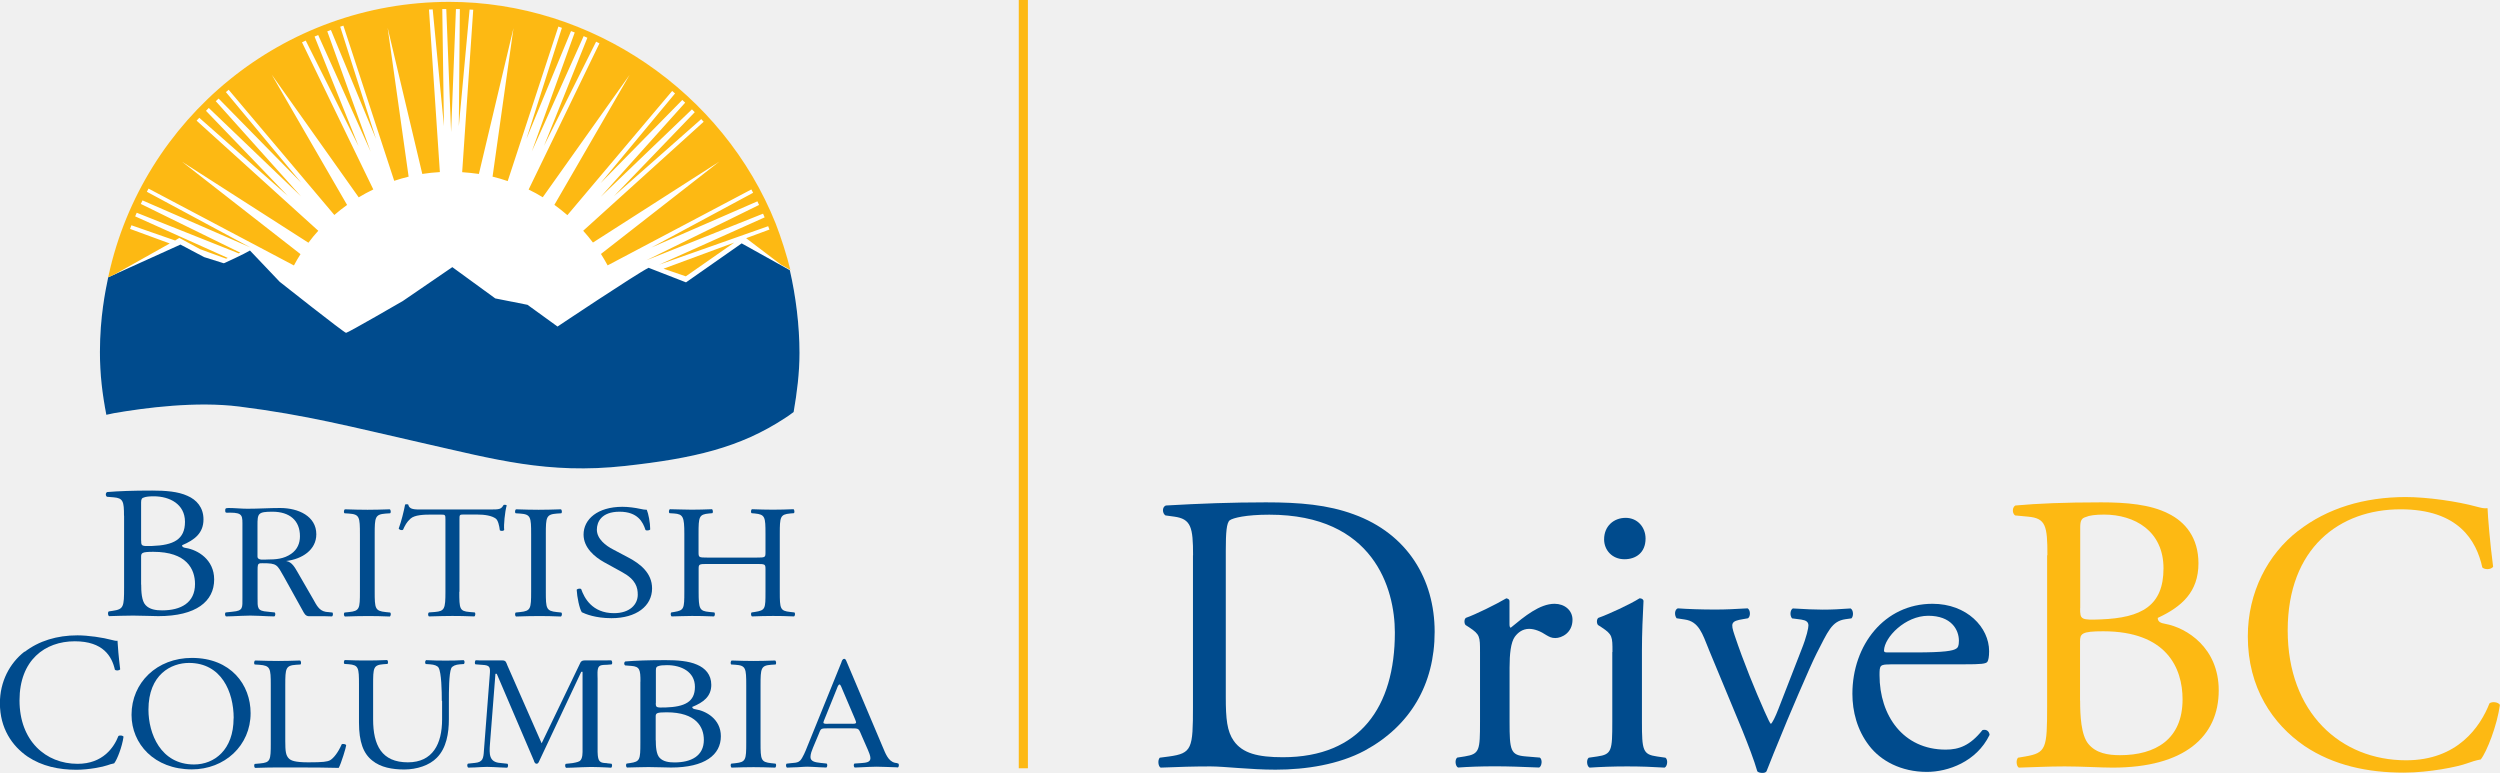
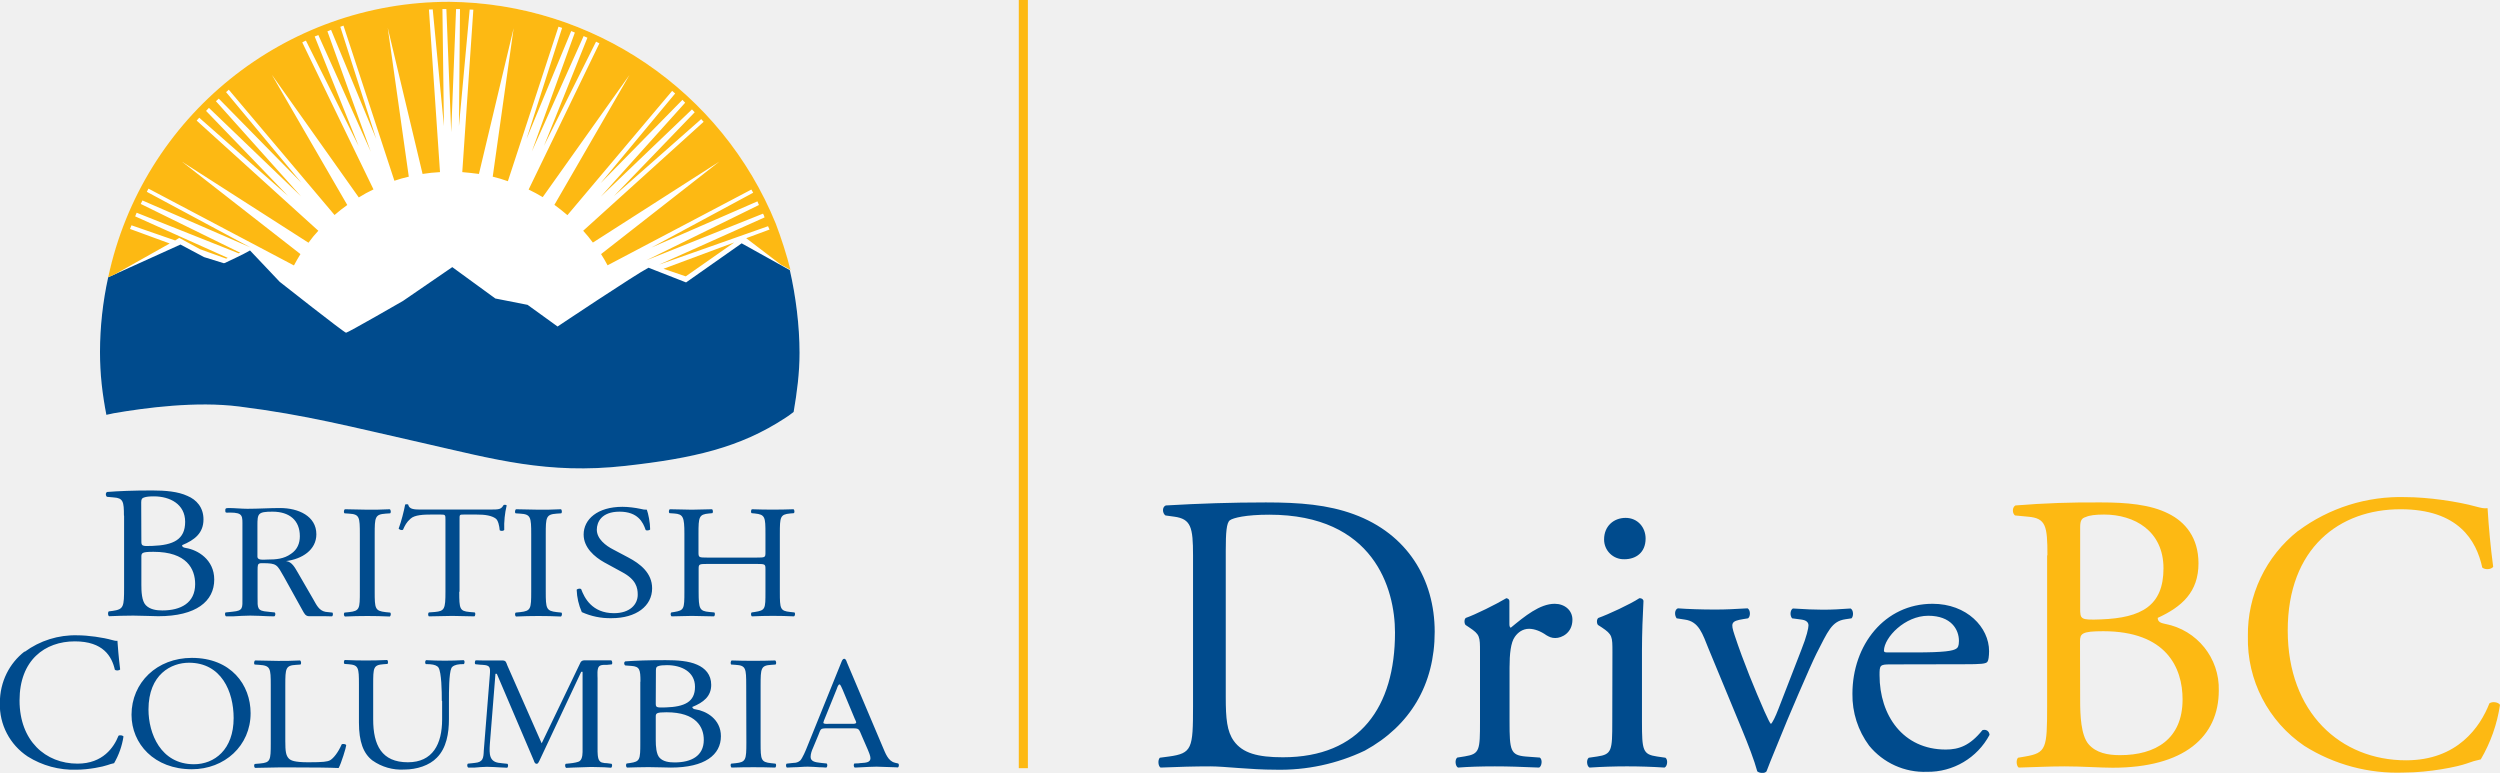
- <svg xmlns="http://www.w3.org/2000/svg" width="165" height="51" viewBox="0 0 165 51" fill="none">
-   <g clip-path="url(#clip0_2003_1291)">
-     <path d="M67.841 0H67.239V50.706H67.841V0Z" fill="#FDB913" />
-     <path d="M78.742 36.647C78.742 34.809 78.614 34.251 77.503 34.098L76.92 34.018C76.712 33.884 76.681 33.467 76.945 33.363C79.184 33.234 81.313 33.155 83.552 33.155C85.791 33.155 87.632 33.314 89.344 33.945C92.896 35.231 94.687 38.233 94.687 41.7C94.687 45.168 93.08 47.906 90.08 49.536C88.368 50.455 86.209 50.798 84.184 50.798C82.497 50.798 80.816 50.583 79.89 50.583C78.785 50.583 77.834 50.614 76.601 50.663C76.442 50.583 76.393 50.167 76.546 50.008L77.153 49.928C78.681 49.72 78.736 49.401 78.736 46.638V36.647H78.742ZM80.902 46.032C80.902 47.428 80.982 48.268 81.429 48.899C82.006 49.714 83.006 49.977 84.669 49.977C89.773 49.977 92.061 46.638 92.061 41.75C92.061 38.858 90.669 33.969 83.773 33.969C82.221 33.969 81.38 34.184 81.166 34.337C80.951 34.496 80.902 35.152 80.902 36.334V46.032Z" fill="#004B8D" />
-     <path d="M97.681 43.036C97.681 42.013 97.681 41.878 96.969 41.407L96.73 41.253C96.626 41.149 96.626 40.855 96.755 40.776C97.362 40.567 98.755 39.881 99.417 39.489C99.546 39.514 99.626 39.569 99.626 39.673V41.198C99.626 41.333 99.65 41.407 99.706 41.431C100.626 40.671 101.626 39.85 102.601 39.85C103.258 39.85 103.785 40.273 103.785 40.904C103.785 41.768 103.074 42.111 102.65 42.111C102.393 42.111 102.258 42.031 102.074 41.927C101.681 41.664 101.282 41.505 100.92 41.505C100.497 41.505 100.184 41.743 99.975 42.031C99.712 42.399 99.632 43.165 99.632 44.059V47.631C99.632 49.524 99.687 49.842 100.687 49.922L101.632 50.001C101.816 50.13 101.761 50.577 101.583 50.657C100.344 50.608 99.583 50.577 98.656 50.577C97.73 50.577 96.92 50.608 96.233 50.657C96.049 50.577 96 50.13 96.178 50.001L96.681 49.922C97.656 49.763 97.681 49.524 97.681 47.631V43.03V43.036Z" fill="#004B8D" />
-     <path d="M106.423 43.036C106.423 42.013 106.423 41.878 105.712 41.407L105.472 41.253C105.368 41.149 105.368 40.855 105.497 40.776C106.104 40.567 107.601 39.881 108.209 39.489C108.337 39.489 108.442 39.538 108.472 39.648C108.423 40.567 108.368 41.829 108.368 42.907V47.637C108.368 49.53 108.423 49.793 109.368 49.928L109.92 50.008C110.104 50.136 110.049 50.583 109.865 50.663C109.074 50.614 108.313 50.583 107.393 50.583C106.472 50.583 105.656 50.614 104.914 50.663C104.73 50.583 104.681 50.136 104.859 50.008L105.411 49.928C106.387 49.793 106.411 49.53 106.411 47.637V43.036H106.423ZM108.607 35.544C108.607 36.493 107.951 36.91 107.215 36.91C106.399 36.91 105.871 36.303 105.871 35.599C105.871 34.729 106.503 34.178 107.294 34.178C108.086 34.178 108.607 34.809 108.607 35.544Z" fill="#004B8D" />
-     <path d="M112.767 42.828C112.368 41.854 112.135 41.014 111.184 40.886L110.656 40.806C110.497 40.598 110.521 40.23 110.736 40.151C111.393 40.2 112.313 40.23 113.209 40.23C113.92 40.23 114.448 40.2 115.344 40.151C115.528 40.255 115.552 40.678 115.368 40.806L115.055 40.861C114.239 40.99 114.215 41.125 114.479 41.915C115.086 43.728 115.847 45.572 116.454 46.938C116.693 47.465 116.798 47.704 116.877 47.778C116.982 47.698 117.166 47.331 117.38 46.779C117.724 45.885 118.62 43.6 118.883 42.913C119.252 41.995 119.356 41.437 119.356 41.284C119.356 41.045 119.202 40.941 118.883 40.892L118.276 40.812C118.117 40.629 118.147 40.261 118.325 40.157C119.141 40.206 119.798 40.236 120.301 40.236C120.957 40.236 121.405 40.206 122.141 40.157C122.325 40.261 122.35 40.659 122.196 40.812L121.804 40.867C120.883 40.996 120.644 41.682 119.883 43.152C119.515 43.863 117.883 47.673 117.46 48.752C117.196 49.407 116.932 50.014 116.589 50.908C116.534 50.988 116.429 51.012 116.325 51.012C116.19 51.012 116.061 50.988 115.982 50.908C115.773 50.173 115.374 49.144 114.982 48.17L112.767 42.834V42.828Z" fill="#004B8D" />
-     <path d="M124.761 43.851C124.074 43.851 124.049 43.906 124.049 44.561C124.049 47.22 125.601 49.475 128.417 49.475C129.288 49.475 130.025 49.211 130.84 48.188C131.104 48.108 131.288 48.268 131.313 48.501C130.448 50.289 128.552 50.945 127.178 50.945C125.466 50.945 124.123 50.21 123.362 49.211C122.571 48.188 122.258 46.951 122.258 45.793C122.258 42.558 124.386 39.85 127.546 39.85C129.81 39.85 131.282 41.4 131.282 42.981C131.282 43.349 131.233 43.557 131.178 43.661C131.098 43.82 130.73 43.845 129.626 43.845H124.755L124.761 43.851ZM126.393 43.06C128.337 43.06 128.92 42.956 129.129 42.797C129.209 42.748 129.288 42.644 129.288 42.295C129.288 41.56 128.785 40.641 127.264 40.641C125.742 40.641 124.368 42.062 124.344 42.932C124.344 42.981 124.344 43.06 124.528 43.06H126.399H126.393Z" fill="#004B8D" />
-     <path d="M135.129 36.647C135.129 34.698 135.025 34.202 133.84 34.098L132.994 34.018C132.785 33.859 132.81 33.467 133.018 33.363C134.442 33.234 136.233 33.155 138.675 33.155C140.331 33.155 141.914 33.289 143.098 33.89C144.233 34.441 145.098 35.495 145.098 37.179C145.098 39.072 143.994 40.047 142.411 40.782C142.411 41.045 142.62 41.125 142.908 41.174C144.331 41.437 146.436 42.754 146.436 45.566C146.436 48.617 144.172 50.663 139.429 50.663C138.663 50.663 137.374 50.583 136.27 50.583C135.166 50.583 134.215 50.639 133.245 50.663C133.086 50.583 133.037 50.167 133.19 50.008L133.663 49.928C135.055 49.689 135.11 49.401 135.11 46.638V36.647H135.129ZM137.288 40.145C137.288 40.88 137.319 40.935 138.656 40.88C141.344 40.776 142.791 39.985 142.791 37.51C142.791 35.035 140.871 33.963 138.871 33.963C138.288 33.963 137.896 34.018 137.663 34.123C137.399 34.202 137.294 34.331 137.294 34.809V40.145H137.288ZM137.288 46.24C137.288 47.19 137.344 48.525 137.84 49.107C138.344 49.714 139.129 49.842 139.92 49.842C142.264 49.842 144.049 48.795 144.049 46.16C144.049 44.084 142.994 41.664 138.81 41.664C137.386 41.664 137.282 41.823 137.282 42.35V46.24H137.288Z" fill="#FDB913" />
-     <path d="M151.675 35.041C153.595 33.541 156.043 32.805 158.779 32.805C160.202 32.805 162.202 33.093 163.442 33.436C163.755 33.516 163.945 33.571 164.178 33.541C164.202 34.147 164.337 35.801 164.546 37.406C164.417 37.59 164.018 37.62 163.834 37.455C163.442 35.666 162.252 33.614 158.436 33.614C154.405 33.614 150.988 36.169 150.988 41.609C150.988 47.049 154.491 50.179 158.804 50.179C162.202 50.179 163.699 47.968 164.307 46.418C164.491 46.283 164.89 46.338 164.994 46.522C164.81 47.888 164.123 49.628 163.73 50.124C163.411 50.179 163.098 50.283 162.81 50.387C162.233 50.602 160.337 50.994 158.65 50.994C156.276 50.994 154.012 50.522 152.092 49.23C149.988 47.784 148.356 45.389 148.356 42.001C148.356 39.085 149.675 36.585 151.675 35.035V35.041Z" fill="#FDB913" />
-     <path d="M52.08 17.594C49.282 6.831 39.534 0.147 29.73 0.147C19.926 0.147 9.822 6.996 7.153 18.238C6.779 19.806 6.595 21.558 6.595 23.23C6.595 24.713 6.748 25.969 7.018 27.378C7.221 27.335 7.307 27.316 7.534 27.267C9.632 26.906 12.951 26.477 15.785 26.832C20.294 27.402 23.11 28.162 27.865 29.234C32.62 30.306 36.129 31.317 41.258 30.753C45.755 30.257 48.828 29.559 51.822 27.586L52.061 27.427C52.11 27.39 52.313 27.243 52.38 27.194C52.601 25.913 52.767 24.633 52.767 23.291C52.767 21.405 52.503 19.359 52.08 17.607" fill="white" />
-     <path d="M7.141 18.299C6.951 19.212 6.595 20.933 6.595 23.23C6.595 24.713 6.748 25.969 7.018 27.378C7.221 27.335 7.307 27.316 7.534 27.267C9.632 26.906 12.951 26.477 15.785 26.832C20.288 27.402 23.11 28.156 27.865 29.234C32.62 30.306 36.129 31.317 41.258 30.753C45.748 30.257 48.828 29.559 51.822 27.586L52.061 27.427C52.11 27.396 52.319 27.243 52.38 27.194C52.601 25.913 52.767 24.633 52.767 23.291C52.767 21.484 52.522 19.536 52.129 17.833L48.951 16.063L45.276 18.636L42.804 17.674C41.963 18.097 36.797 21.552 36.797 21.552L34.816 20.118L32.687 19.695L29.853 17.631L26.595 19.861C26.595 19.861 22.963 21.968 22.84 21.968C22.718 21.968 18.46 18.599 18.46 18.599L16.497 16.534C16.166 16.743 14.828 17.355 14.828 17.355L14.761 17.374L13.472 16.969L11.908 16.142L7.147 18.299H7.141Z" fill="#004B8D" />
-     <path d="M8.184 34.031C8.184 33.106 8.129 32.873 7.503 32.824L7.061 32.787C6.951 32.714 6.963 32.524 7.074 32.475C7.822 32.413 8.761 32.377 10.049 32.377C10.92 32.377 11.755 32.438 12.374 32.726C12.969 32.983 13.43 33.485 13.43 34.282C13.43 35.182 12.847 35.636 12.018 35.985C12.018 36.114 12.129 36.144 12.282 36.169C13.031 36.291 14.135 36.916 14.135 38.245C14.135 39.691 12.945 40.665 10.454 40.665C10.055 40.665 9.374 40.629 8.791 40.629C8.209 40.629 7.712 40.653 7.202 40.665C7.123 40.629 7.092 40.426 7.178 40.353L7.429 40.316C8.166 40.206 8.19 40.065 8.19 38.76V34.031H8.184ZM9.319 35.685C9.319 36.034 9.331 36.058 10.037 36.034C11.448 35.985 12.209 35.611 12.209 34.441C12.209 33.271 11.196 32.756 10.147 32.756C9.841 32.756 9.638 32.781 9.509 32.83C9.368 32.867 9.313 32.934 9.313 33.155V35.679L9.319 35.685ZM9.319 38.576C9.319 39.023 9.344 39.66 9.607 39.936C9.871 40.224 10.288 40.285 10.699 40.285C11.932 40.285 12.871 39.789 12.871 38.546C12.871 37.559 12.319 36.42 10.117 36.42C9.368 36.42 9.313 36.493 9.313 36.745V38.589L9.319 38.576Z" fill="#004B8D" />
-     <path d="M23.755 35.256C23.755 34.129 23.73 33.945 23.037 33.896L22.742 33.877C22.669 33.835 22.693 33.645 22.767 33.614C23.356 33.632 23.761 33.645 24.258 33.645C24.755 33.645 25.129 33.632 25.724 33.614C25.797 33.645 25.816 33.835 25.748 33.877L25.454 33.896C24.755 33.951 24.73 34.129 24.73 35.256V39.042C24.73 40.169 24.755 40.322 25.454 40.396L25.748 40.426C25.822 40.469 25.797 40.659 25.724 40.69C25.135 40.665 24.73 40.659 24.258 40.659C23.761 40.659 23.362 40.671 22.767 40.69C22.693 40.659 22.669 40.488 22.742 40.426L23.037 40.396C23.736 40.322 23.755 40.175 23.755 39.042V35.256Z" fill="#004B8D" />
-     <path d="M30.313 39.06C30.313 40.181 30.337 40.334 30.975 40.39L31.331 40.42C31.399 40.463 31.374 40.653 31.307 40.684C30.675 40.659 30.301 40.653 29.853 40.653C29.405 40.653 29.024 40.665 28.313 40.684C28.245 40.653 28.227 40.469 28.313 40.42L28.712 40.39C29.343 40.334 29.399 40.181 29.399 39.06V34.306C29.399 33.975 29.399 33.963 29.067 33.963H28.46C27.982 33.963 27.374 33.982 27.098 34.227C26.834 34.459 26.724 34.692 26.601 34.962C26.515 35.023 26.356 34.968 26.313 34.888C26.491 34.41 26.656 33.73 26.736 33.302C26.767 33.277 26.914 33.271 26.945 33.302C27.012 33.645 27.38 33.626 27.89 33.626H32.374C32.975 33.626 33.074 33.608 33.239 33.326C33.294 33.308 33.417 33.314 33.442 33.357C33.319 33.792 33.239 34.656 33.276 34.974C33.233 35.06 33.043 35.06 32.988 34.992C32.957 34.729 32.877 34.331 32.712 34.221C32.46 34.043 32.037 33.957 31.429 33.957H30.644C30.313 33.957 30.325 33.969 30.325 34.319V39.054L30.313 39.06Z" fill="#004B8D" />
-     <path d="M35.055 35.256C35.055 34.129 35.031 33.945 34.331 33.896L34.037 33.877C33.963 33.835 33.988 33.645 34.061 33.614C34.65 33.632 35.055 33.645 35.552 33.645C36.049 33.645 36.429 33.632 37.018 33.614C37.092 33.645 37.11 33.835 37.043 33.877L36.748 33.896C36.049 33.951 36.025 34.129 36.025 35.256V39.042C36.025 40.169 36.049 40.322 36.748 40.396L37.043 40.426C37.117 40.469 37.092 40.659 37.018 40.69C36.429 40.665 36.025 40.659 35.552 40.659C35.08 40.659 34.657 40.671 34.061 40.69C33.988 40.659 33.969 40.488 34.037 40.426L34.331 40.396C35.031 40.322 35.055 40.175 35.055 39.042V35.256Z" fill="#004B8D" />
-     <path d="M40.356 40.8C39.301 40.8 38.638 40.524 38.399 40.408C38.245 40.175 38.086 39.416 38.061 38.919C38.123 38.846 38.313 38.821 38.362 38.889C38.552 39.434 39.068 40.469 40.522 40.469C41.577 40.469 42.092 39.887 42.092 39.25C42.092 38.778 41.975 38.258 41.061 37.761L39.871 37.106C39.245 36.757 38.515 36.15 38.515 35.28C38.515 34.27 39.442 33.449 41.08 33.449C41.466 33.449 41.92 33.51 42.245 33.583C42.411 33.626 42.583 33.645 42.687 33.645C42.797 33.902 42.914 34.496 42.914 34.943C42.865 35.011 42.663 35.041 42.601 34.974C42.436 34.466 42.098 33.773 40.89 33.773C39.681 33.773 39.393 34.466 39.393 34.956C39.393 35.574 39.994 36.022 40.46 36.261L41.466 36.794C42.258 37.21 43.037 37.823 43.037 38.834C43.037 40.004 41.994 40.8 40.356 40.8Z" fill="#004B8D" />
-     <path d="M46.681 37.222C46.129 37.222 46.11 37.241 46.11 37.559V39.06C46.11 40.181 46.166 40.328 46.81 40.389L47.141 40.42C47.209 40.463 47.19 40.653 47.117 40.684C46.497 40.659 46.11 40.653 45.663 40.653C45.172 40.653 44.779 40.678 44.331 40.684C44.264 40.653 44.239 40.481 44.307 40.42L44.503 40.389C45.147 40.279 45.166 40.181 45.166 39.06V35.231C45.166 34.116 45.086 33.933 44.491 33.89L44.19 33.871C44.123 33.828 44.141 33.639 44.215 33.608C44.779 33.614 45.166 33.639 45.656 33.639C46.104 33.639 46.491 33.626 46.988 33.608C47.055 33.639 47.08 33.828 47.012 33.871L46.791 33.89C46.129 33.951 46.104 34.116 46.104 35.231V36.457C46.104 36.787 46.129 36.8 46.675 36.8H49.951C50.503 36.8 50.522 36.787 50.522 36.457V35.231C50.522 34.116 50.497 33.957 49.822 33.89L49.607 33.871C49.54 33.828 49.558 33.639 49.632 33.608C50.16 33.626 50.546 33.639 51.018 33.639C51.491 33.639 51.853 33.626 52.368 33.608C52.436 33.639 52.46 33.828 52.393 33.871L52.153 33.89C51.491 33.951 51.466 34.116 51.466 35.231V39.06C51.466 40.181 51.491 40.316 52.153 40.389L52.429 40.42C52.497 40.463 52.478 40.653 52.405 40.684C51.853 40.659 51.466 40.653 51.018 40.653C50.546 40.653 50.135 40.665 49.632 40.684C49.564 40.653 49.54 40.481 49.607 40.42L49.822 40.389C50.522 40.279 50.522 40.181 50.522 39.06V37.559C50.522 37.241 50.497 37.222 49.951 37.222H46.675H46.681Z" fill="#004B8D" />
-     <path d="M1.626 43.024C2.571 42.295 3.767 41.933 5.11 41.933C5.81 41.933 6.785 42.074 7.393 42.24C7.546 42.276 7.638 42.307 7.755 42.289C7.767 42.583 7.834 43.391 7.932 44.175C7.865 44.261 7.675 44.28 7.583 44.2C7.386 43.324 6.81 42.325 4.939 42.325C2.963 42.325 1.288 43.569 1.288 46.228C1.288 48.886 3.006 50.412 5.123 50.412C6.785 50.412 7.521 49.334 7.816 48.574C7.908 48.513 8.098 48.537 8.153 48.623C8.061 49.291 7.73 50.136 7.534 50.381C7.38 50.406 7.227 50.461 7.08 50.51C6.798 50.614 5.865 50.804 5.043 50.804C3.883 50.804 2.773 50.571 1.828 49.94C0.798 49.236 -0.006 48.066 -0.006 46.411C-0.006 44.984 0.638 43.771 1.62 43.005L1.626 43.024Z" fill="#004B8D" />
-     <path d="M8.681 47.177C8.681 45.051 10.362 43.422 12.663 43.422C15.245 43.422 16.54 45.199 16.54 47.067C16.54 49.217 14.816 50.779 12.663 50.779C10.178 50.779 8.681 49.089 8.681 47.177ZM15.423 47.404C15.423 45.652 14.607 43.753 12.472 43.753C11.307 43.753 9.798 44.506 9.798 46.84C9.798 48.415 10.601 50.455 12.804 50.455C14.147 50.455 15.417 49.493 15.417 47.404H15.423Z" fill="#004B8D" />
-     <path d="M29.16 46.264C29.16 45.609 29.135 44.384 28.945 44.065C28.865 43.937 28.663 43.863 28.38 43.845L28.098 43.826C28.031 43.753 28.055 43.612 28.123 43.569C28.552 43.593 28.969 43.6 29.411 43.6C29.883 43.6 30.19 43.593 30.595 43.569C30.687 43.624 30.675 43.759 30.62 43.826L30.35 43.845C30.067 43.863 29.853 43.961 29.785 44.096C29.626 44.451 29.626 45.67 29.626 46.264V47.465C29.626 48.39 29.466 49.37 28.834 50.008C28.35 50.51 27.515 50.786 26.681 50.786C25.902 50.786 25.123 50.651 24.571 50.197C23.976 49.732 23.693 48.954 23.693 47.692V45.18C23.693 44.071 23.669 43.894 23.018 43.839L22.736 43.82C22.669 43.771 22.693 43.593 22.761 43.563C23.325 43.587 23.706 43.593 24.16 43.593C24.613 43.593 24.994 43.587 25.546 43.563C25.613 43.593 25.638 43.771 25.571 43.82L25.301 43.839C24.644 43.894 24.626 44.071 24.626 45.18V47.477C24.626 49.187 25.19 50.314 26.92 50.314C28.558 50.314 29.178 49.101 29.178 47.484V46.258L29.16 46.264Z" fill="#004B8D" />
-     <path d="M42.27 44.978C42.27 44.194 42.221 43.992 41.663 43.949L41.264 43.918C41.166 43.857 41.178 43.698 41.276 43.655C41.945 43.6 42.785 43.569 43.932 43.569C44.712 43.569 45.454 43.624 46.006 43.869C46.54 44.096 46.945 44.519 46.945 45.199C46.945 45.964 46.429 46.356 45.687 46.657C45.687 46.761 45.785 46.797 45.92 46.816C46.589 46.92 47.577 47.453 47.577 48.592C47.577 49.824 46.515 50.657 44.288 50.657C43.932 50.657 43.325 50.626 42.804 50.626C42.282 50.626 41.84 50.651 41.386 50.657C41.313 50.626 41.288 50.455 41.362 50.394L41.583 50.363C42.239 50.265 42.264 50.148 42.264 49.033V44.99L42.27 44.978ZM43.282 46.393C43.282 46.693 43.294 46.712 43.926 46.693C45.184 46.651 45.865 46.332 45.865 45.333C45.865 44.335 44.963 43.9 44.025 43.9C43.755 43.9 43.571 43.918 43.46 43.961C43.337 43.992 43.288 44.047 43.288 44.237V46.399L43.282 46.393ZM43.282 48.862C43.282 49.242 43.307 49.787 43.54 50.02C43.773 50.265 44.147 50.32 44.515 50.32C45.614 50.32 46.454 49.897 46.454 48.831C46.454 47.992 45.957 47.012 43.994 47.012C43.325 47.012 43.276 47.079 43.276 47.288V48.862H43.282Z" fill="#004B8D" />
-     <path d="M21.945 40.426L21.65 40.396C21.589 40.396 21.54 40.383 21.485 40.377C21.049 40.298 20.877 39.912 20.675 39.556L19.65 37.78C19.472 37.48 19.282 37.088 18.883 37.026C19.933 36.904 20.877 36.297 20.877 35.262C20.877 34.067 19.693 33.528 18.491 33.528C17.773 33.528 17.061 33.577 16.331 33.577C15.926 33.577 15.497 33.528 15.092 33.528C14.865 33.528 14.865 33.577 14.865 33.7C14.865 33.884 14.945 33.835 15.178 33.835C16.061 33.835 16 34.055 16 34.784V39.446C16 40.114 16.055 40.31 15.356 40.371C15.356 40.371 15.245 40.383 15.19 40.39L14.896 40.42C14.822 40.481 14.847 40.653 14.92 40.684C15.08 40.684 15.356 40.671 15.356 40.671C15.742 40.659 16.135 40.629 16.521 40.629C16.908 40.629 17.288 40.659 17.669 40.671C17.804 40.671 17.945 40.678 18.104 40.684C18.178 40.653 18.196 40.481 18.129 40.42L17.828 40.39C17.767 40.383 17.663 40.371 17.663 40.371C16.957 40.322 17 40.12 17 39.44V37.682C17 37.578 16.988 37.302 17.061 37.228C17.123 37.161 17.239 37.173 17.337 37.173C18.294 37.173 18.282 37.265 18.736 38.062L19.969 40.285C20.067 40.457 20.147 40.671 20.399 40.671H21.472C21.607 40.671 21.748 40.678 21.908 40.684C21.982 40.653 22 40.481 21.933 40.42L21.945 40.426ZM17.638 36.928C17.423 36.928 16.994 37.008 16.994 36.726V34.686C16.994 33.89 17.018 33.773 17.982 33.773C19.104 33.773 19.797 34.343 19.797 35.391C19.797 35.85 19.632 36.267 19.215 36.555C18.736 36.885 18.221 36.928 17.638 36.928Z" fill="#004B8D" />
-     <path d="M17.871 45.217C17.871 44.102 17.847 43.93 17.11 43.875L16.816 43.857C16.742 43.814 16.767 43.624 16.84 43.593C17.497 43.612 17.896 43.624 18.362 43.624C18.828 43.624 19.221 43.612 19.804 43.593C19.877 43.624 19.896 43.82 19.828 43.857L19.546 43.875C18.853 43.924 18.828 44.102 18.828 45.217V48.917C18.828 49.591 18.865 49.867 19.074 50.069C19.202 50.185 19.423 50.314 20.35 50.314C21.343 50.314 21.595 50.271 21.779 50.179C22.012 50.05 22.319 49.664 22.552 49.125C22.62 49.07 22.847 49.113 22.847 49.193C22.847 49.309 22.515 50.394 22.356 50.681C21.761 50.663 20.644 50.651 19.442 50.651H18.362C17.871 50.651 17.497 50.663 16.84 50.681C16.773 50.651 16.748 50.479 16.816 50.418L17.166 50.387C17.847 50.326 17.871 50.179 17.871 49.058V45.229V45.217Z" fill="#004B8D" />
-     <path d="M49.252 45.235C49.252 44.108 49.227 43.924 48.552 43.875L48.264 43.857C48.196 43.814 48.221 43.624 48.288 43.593C48.865 43.612 49.252 43.624 49.736 43.624C50.196 43.624 50.589 43.612 51.16 43.593C51.227 43.624 51.252 43.82 51.184 43.857L50.896 43.875C50.221 43.924 50.196 44.108 50.196 45.235V49.021C50.196 50.148 50.221 50.295 50.896 50.369L51.184 50.4C51.252 50.443 51.227 50.632 51.16 50.663C50.583 50.645 50.19 50.632 49.736 50.632C49.252 50.632 48.865 50.645 48.288 50.663C48.221 50.632 48.196 50.461 48.264 50.4L48.552 50.369C49.227 50.295 49.252 50.142 49.252 49.021V45.235Z" fill="#004B8D" />
-     <path d="M40.061 50.369C40.006 50.369 39.89 50.357 39.89 50.357C39.767 50.344 39.663 50.326 39.577 50.234C39.429 50.081 39.442 49.628 39.442 49.444V44.782C39.442 44.58 39.393 44.139 39.54 43.986C39.614 43.9 39.767 43.888 39.908 43.881C39.994 43.875 39.994 43.875 40.068 43.875L40.362 43.851C40.436 43.808 40.411 43.618 40.337 43.581C40.178 43.587 40.037 43.581 39.902 43.587H38.644C38.509 43.587 38.386 43.587 38.307 43.734L35.748 49.058L33.485 43.912C33.411 43.734 33.399 43.587 33.16 43.587H31.853C31.718 43.587 31.564 43.587 31.405 43.575C31.337 43.606 31.313 43.802 31.38 43.845L31.675 43.869C31.736 43.869 31.847 43.881 31.847 43.881C32.337 43.912 32.368 44.022 32.325 44.537L31.939 49.536C31.908 50.038 31.877 50.302 31.35 50.351C31.35 50.351 31.239 50.363 31.178 50.369L30.883 50.4C30.81 50.467 30.834 50.632 30.908 50.663C31.061 50.657 31.337 50.651 31.337 50.651C31.607 50.639 31.877 50.614 32.147 50.614C32.442 50.614 32.736 50.639 33.031 50.651C33.166 50.651 33.313 50.657 33.466 50.669C33.54 50.639 33.558 50.467 33.491 50.406L33.196 50.375C33.117 50.369 33.031 50.357 33.031 50.357C32.27 50.308 32.288 49.769 32.337 49.113L32.699 44.469H32.785L35.233 50.191C35.258 50.271 35.294 50.406 35.417 50.406C35.528 50.406 35.564 50.283 35.601 50.204L38.362 44.341H38.448V49.45C38.448 49.652 38.472 50.069 38.264 50.228C38.153 50.308 37.798 50.363 37.798 50.363C37.748 50.369 37.699 50.375 37.638 50.381L37.344 50.412C37.27 50.473 37.294 50.645 37.368 50.675C37.522 50.669 37.804 50.663 37.804 50.663C38.203 50.651 38.614 50.62 39.018 50.62C39.313 50.62 39.883 50.645 39.883 50.645C40.018 50.645 40.178 50.663 40.331 50.669C40.405 50.639 40.423 50.467 40.356 50.406L40.061 50.375V50.369Z" fill="#004B8D" />
-     <path d="M59.264 50.4L59.227 50.369C59.166 50.363 59.117 50.357 59.068 50.344C58.607 50.24 58.429 49.689 58.258 49.297L55.89 43.698C55.865 43.63 55.816 43.483 55.724 43.483C55.595 43.483 55.558 43.636 55.528 43.728L53.264 49.315C53.184 49.53 52.969 50.038 52.816 50.191C52.699 50.314 52.546 50.338 52.386 50.351C52.386 50.351 52.258 50.363 52.196 50.369L51.92 50.4C51.847 50.461 51.871 50.632 51.945 50.663C52.104 50.657 52.38 50.645 52.38 50.645C52.693 50.645 53 50.602 53.313 50.602C53.577 50.602 53.834 50.632 54.098 50.639C54.098 50.639 54.38 50.645 54.534 50.657C54.607 50.626 54.626 50.455 54.558 50.394L54.264 50.363C54.203 50.363 54.104 50.344 54.104 50.344C53.834 50.314 53.491 50.265 53.491 49.965C53.491 49.763 53.583 49.53 53.656 49.352L54.006 48.519C54.184 48.115 54.11 48.072 54.583 48.072H56.178C56.742 48.072 56.656 48.072 56.908 48.641L57.282 49.493C57.344 49.634 57.448 49.885 57.448 50.038C57.448 50.32 57.141 50.338 56.853 50.363C56.853 50.363 56.755 50.369 56.675 50.375L56.393 50.394C56.319 50.461 56.344 50.626 56.417 50.657C56.577 50.651 56.853 50.639 56.853 50.639C57.184 50.626 57.522 50.602 57.847 50.602C58.258 50.602 58.669 50.632 59.08 50.639C59.215 50.639 59.104 50.645 59.258 50.651C59.331 50.62 59.356 50.449 59.282 50.387L59.264 50.4ZM56.16 47.765H54.779C54.73 47.765 54.344 47.808 54.344 47.698C54.344 47.667 54.368 47.6 54.38 47.563L55.209 45.511C55.233 45.456 55.313 45.174 55.411 45.174C55.485 45.174 55.577 45.468 55.601 45.511L56.417 47.428C56.417 47.428 56.503 47.631 56.503 47.68C56.503 47.802 56.227 47.765 56.153 47.765H56.16Z" fill="#004B8D" />
-     <path d="M48.46 16.008L43.791 17.735L45.264 18.238L48.46 16.008Z" fill="#FDB913" />
-     <path d="M11.203 16.069L8.583 15.107C8.614 15.027 8.644 14.948 8.675 14.868L11.558 15.873L11.834 15.701L13.215 16.449L14.926 17.073L15.031 17.024L8.92 14.28C8.957 14.2 8.988 14.121 9.025 14.041L15.755 16.724L15.853 16.675L9.294 13.459C9.331 13.38 9.368 13.306 9.405 13.226L16.528 16.332L9.693 12.657C9.73 12.583 9.767 12.516 9.804 12.448L19.399 17.521C19.534 17.263 19.681 17.012 19.834 16.773L12.012 10.672L20.356 16.02C20.558 15.744 20.779 15.481 21.006 15.23L12.976 7.964C13.031 7.903 13.092 7.841 13.153 7.774L18.988 12.92L13.595 7.315C13.656 7.253 13.718 7.192 13.779 7.125L19.865 12.957L14.239 6.677C14.301 6.622 14.362 6.561 14.43 6.506L19.877 12.056L14.908 6.077C14.969 6.028 15.031 5.973 15.092 5.924L22.067 14.188C22.337 13.955 22.613 13.735 22.908 13.527L17.933 4.925L23.675 13.024C23.988 12.834 24.307 12.663 24.638 12.503L19.933 2.794C20.012 2.751 20.098 2.714 20.178 2.677L23.663 9.643L20.761 2.414C20.84 2.377 20.92 2.346 21 2.31L24.46 10.004L21.601 2.071C21.681 2.04 21.761 2.009 21.84 1.979L24.816 9.171L22.454 1.764C22.521 1.74 22.595 1.721 22.663 1.691L26.018 11.934C26.331 11.83 26.644 11.738 26.969 11.658L25.583 1.826L27.871 11.48C28.252 11.419 28.638 11.382 29.031 11.358L28.313 0.631C28.393 0.631 28.472 0.619 28.558 0.619L29.301 8.332L29.19 0.6C29.282 0.6 29.368 0.6 29.454 0.6L29.773 8.717L30.092 0.6C30.178 0.6 30.264 0.6 30.35 0.6L30.282 8.332L30.994 0.631C31.074 0.631 31.153 0.643 31.233 0.643L30.503 11.364C30.877 11.389 31.245 11.431 31.607 11.48L33.89 1.856L32.509 11.658C32.847 11.738 33.184 11.842 33.509 11.952L36.853 1.752C36.932 1.783 37.012 1.807 37.086 1.838L34.742 9.171L37.687 2.052C37.767 2.083 37.847 2.114 37.932 2.144L35.098 9.998L38.522 2.383C38.601 2.42 38.687 2.457 38.767 2.493L35.902 9.63L39.344 2.751C39.417 2.787 39.491 2.824 39.564 2.861L34.89 12.51C35.209 12.663 35.522 12.834 35.822 13.018L41.552 4.944L36.589 13.52C36.883 13.735 37.172 13.961 37.448 14.2L44.362 6.004C44.423 6.059 44.491 6.114 44.552 6.169L39.638 12.087L45.031 6.598C45.098 6.653 45.16 6.714 45.221 6.776L39.65 12.987L45.669 7.217C45.73 7.278 45.791 7.345 45.853 7.406L40.522 12.944L46.282 7.86C46.337 7.921 46.393 7.976 46.442 8.037L38.491 15.23C38.718 15.481 38.932 15.738 39.135 16.008L47.466 10.672L39.663 16.761C39.816 17.006 39.963 17.257 40.104 17.515L49.589 12.503C49.626 12.577 49.669 12.65 49.706 12.724L42.988 16.338L49.988 13.288C50.025 13.367 50.061 13.447 50.098 13.527L42.663 17.178L50.362 14.102C50.399 14.182 50.436 14.262 50.466 14.347L43.491 17.472L50.699 14.929C50.73 15.003 50.755 15.076 50.785 15.15L49.245 15.72L51.534 17.459L52.166 17.815C51.926 16.847 51.552 15.671 51.196 14.758C47.724 6.065 39.055 0.123 29.657 0.123C18.638 0.123 9.429 7.854 7.166 18.176C7.166 18.176 7.153 18.25 7.141 18.305L7.589 18.097L11.203 16.069Z" fill="#FDB913" />
+ <svg xmlns="http://www.w3.org/2000/svg" width="165" height="51" fill="none" viewBox="0 0 165 51">
+   <g clip-path="url(#a)">
+     <path fill="#fdb913" d="M67.84 0h-.6v50.7h.6z" />
+     <path fill="#004b8d" d="M78.74 36.65c0-1.84-.13-2.4-1.24-2.55l-.58-.08c-.2-.14-.24-.55.02-.66 2.24-.13 4.37-.2 6.61-.2s4.08.15 5.8.78c3.55 1.3 5.34 4.3 5.34 7.76 0 3.47-1.61 6.2-4.61 7.84a13 13 0 0 1-5.9 1.26c-1.68 0-3.36-.22-4.29-.22-1.1 0-2.06.03-3.29.08-.16-.08-.2-.5-.05-.65l.6-.08c1.53-.21 1.59-.53 1.59-3.3zm2.16 9.38c0 1.4.08 2.24.53 2.87.58.81 1.58 1.08 3.24 1.08 5.1 0 7.4-3.34 7.4-8.23 0-2.9-1.4-7.78-8.3-7.78-1.55 0-2.39.21-2.6.37-.22.16-.27.81-.27 2zM97.68 43.04c0-1.03 0-1.16-.71-1.63l-.24-.16c-.1-.1-.1-.4.02-.47.61-.21 2-.9 2.67-1.3q.2.04.2.2v1.52q0 .19.09.23c.92-.76 1.92-1.58 2.9-1.58.65 0 1.17.42 1.17 1.05 0 .87-.7 1.21-1.13 1.21-.26 0-.4-.08-.58-.18q-.6-.42-1.15-.43c-.42 0-.74.24-.94.53-.27.37-.35 1.13-.35 2.03v3.57c0 1.9.06 2.21 1.06 2.3l.94.07c.19.13.13.58-.05.66-1.24-.05-2-.08-2.92-.08q-1.4 0-2.43.08c-.18-.08-.23-.53-.05-.66l.5-.08c.98-.16 1-.4 1-2.29v-4.6M106.42 43.04c0-1.03 0-1.16-.7-1.63l-.25-.16c-.1-.1-.1-.4.03-.47.6-.21 2.1-.9 2.7-1.3q.22 0 .27.17c-.05.92-.1 2.18-.1 3.26v4.73c0 1.89.05 2.15 1 2.29l.55.08c.18.13.13.57-.06.65a38 38 0 0 0-4.95 0c-.18-.08-.23-.52-.05-.65l.55-.08c.98-.14 1-.4 1-2.3zm2.19-7.5c0 .95-.66 1.37-1.4 1.37a1.3 1.3 0 0 1-1.34-1.31c0-.87.63-1.42 1.42-1.42.8 0 1.32.63 1.32 1.36M112.77 42.83c-.4-.98-.63-1.82-1.59-1.94l-.52-.08c-.16-.21-.14-.58.08-.66.65.05 1.57.08 2.47.08.71 0 1.24-.03 2.13-.08.19.1.21.53.03.66l-.31.05c-.82.13-.84.26-.58 1.05.6 1.82 1.37 3.66 1.97 5.03.24.53.35.76.43.84.1-.08.29-.45.5-1l1.5-3.87c.37-.92.48-1.47.48-1.63q0-.33-.48-.39l-.6-.08c-.16-.18-.13-.55.05-.65q1.22.08 1.97.08c.66 0 1.1-.03 1.84-.08.19.1.21.5.06.65l-.4.06c-.92.13-1.16.81-1.92 2.28-.36.71-2 4.52-2.42 5.6-.26.66-.53 1.26-.87 2.16q-.1.11-.27.1-.2.01-.34-.1c-.2-.74-.6-1.77-1-2.74zM124.76 43.85c-.69 0-.71.06-.71.71 0 2.66 1.55 4.91 4.37 4.91.87 0 1.6-.26 2.42-1.28.26-.08.45.08.47.31a4.6 4.6 0 0 1-4.13 2.44 4.7 4.7 0 0 1-3.82-1.73 5.6 5.6 0 0 1-1.1-3.42c0-3.23 2.13-5.94 5.29-5.94 2.26 0 3.73 1.55 3.73 3.13q-.01.54-.1.68c-.08.16-.45.18-1.55.18zm1.63-.79c1.95 0 2.53-.1 2.74-.26.08-.05.16-.16.16-.5 0-.74-.5-1.66-2.03-1.66s-2.9 1.42-2.92 2.3c0 .04 0 .12.19.12z" />
+     <path fill="#fdb913" d="M135.13 36.65c0-1.95-.1-2.45-1.29-2.55l-.85-.08c-.2-.16-.18-.55.03-.66a63 63 0 0 1 5.66-.2c1.65 0 3.23.13 4.42.73 1.13.55 2 1.6 2 3.29 0 1.9-1.1 2.87-2.69 3.6 0 .27.21.34.5.4a4.35 4.35 0 0 1 3.53 4.39c0 3.05-2.27 5.1-7.01 5.1-.77 0-2.06-.09-3.16-.09s-2.06.06-3.03.08c-.15-.08-.2-.5-.05-.65l.47-.08c1.4-.24 1.45-.53 1.45-3.3v-9.98zm2.16 3.5c0 .73.03.78 1.37.73 2.68-.1 4.13-.9 4.13-3.37s-1.92-3.55-3.92-3.55q-.86 0-1.2.16c-.27.08-.38.21-.38.69zm0 6.09c0 .95.05 2.28.55 2.87s1.29.73 2.08.73c2.34 0 4.13-1.05 4.13-3.68 0-2.08-1.06-4.5-5.24-4.5-1.42 0-1.53.16-1.53.69zM151.68 35.04a11.3 11.3 0 0 1 7.1-2.23c1.42 0 3.42.28 4.66.63.31.08.5.13.74.1a54 54 0 0 0 .37 3.87c-.13.18-.53.21-.72.05-.39-1.8-1.58-3.85-5.4-3.85-4.03 0-7.44 2.56-7.44 8s3.5 8.57 7.81 8.57c3.4 0 4.9-2.21 5.5-3.76.2-.14.59-.08.7.1a10 10 0 0 1-1.27 3.6q-.48.1-.92.27c-.58.21-2.47.6-4.16.6a11.5 11.5 0 0 1-6.56-1.76 8.5 8.5 0 0 1-3.73-7.23 8.7 8.7 0 0 1 3.31-6.96" />
+     <path fill="#fff" d="M52.08 17.6A23.3 23.3 0 0 0 29.73.14C19.93.15 9.83 7 7.15 18.24a22 22 0 0 0-.13 9.14l.51-.11c2.1-.36 5.42-.8 8.26-.44 4.5.57 7.32 1.33 12.08 2.4 4.75 1.08 8.26 2.09 13.39 1.52 4.5-.5 7.57-1.2 10.56-3.16l.24-.16.32-.24c.22-1.28.39-2.56.39-3.9 0-1.89-.27-3.93-.69-5.68" />
+     <path fill="#004b8d" d="M7.14 18.3a23 23 0 0 0-.54 4.93c0 1.48.15 2.74.42 4.15l.51-.11c2.1-.36 5.42-.8 8.26-.44 4.5.57 7.32 1.33 12.08 2.4 4.75 1.08 8.26 2.09 13.39 1.52 4.49-.5 7.57-1.2 10.56-3.16l.24-.16.32-.24c.22-1.28.39-2.56.39-3.9 0-1.8-.25-3.75-.64-5.46l-3.18-1.77-3.67 2.58-2.48-.97c-.84.43-6 3.88-6 3.88l-1.98-1.43-2.13-.42-2.84-2.07-3.25 2.23s-3.64 2.1-3.76 2.1-4.38-3.36-4.38-3.36l-1.96-2.07c-.33.21-1.67.83-1.67.83l-.07.01-1.29-.4-1.56-.83zM8.18 34.03c0-.92-.05-1.16-.68-1.2l-.44-.04c-.1-.08-.1-.27.01-.32.75-.06 1.7-.1 2.98-.1.87 0 1.7.07 2.32.36.6.25 1.06.76 1.06 1.55 0 .9-.58 1.36-1.41 1.7 0 .13.1.16.26.19.75.12 1.86.75 1.86 2.08 0 1.44-1.2 2.42-3.69 2.42-.4 0-1.08-.04-1.66-.04s-1.08.02-1.59.04c-.08-.04-.1-.24-.02-.32l.25-.03c.74-.11.76-.26.76-1.56v-4.73m1.14 1.65c0 .35.01.38.72.35 1.4-.05 2.17-.42 2.17-1.59s-1.01-1.68-2.06-1.68q-.45 0-.64.07c-.14.04-.2.1-.2.32zm0 2.9c0 .44.02 1.08.29 1.36s.68.35 1.09.35c1.23 0 2.17-.5 2.17-1.74 0-1-.55-2.13-2.75-2.13-.75 0-.8.07-.8.32zM23.75 35.26c0-1.13-.02-1.32-.71-1.36l-.3-.02c-.07-.05-.05-.24.03-.27l1.49.03c.5 0 .87 0 1.46-.03.08.03.1.22.03.27l-.3.02c-.7.05-.72.23-.72 1.36v3.78c0 1.13.02 1.28.72 1.36l.3.03c.07.04.05.23-.03.26a32 32 0 0 0-2.95 0c-.08-.03-.1-.2-.03-.26l.3-.03c.7-.08.71-.22.71-1.36zM30.31 39.06c0 1.12.03 1.27.67 1.33l.35.03c.07.04.04.23-.02.26l-1.46-.03-1.54.03c-.06-.03-.08-.21 0-.26l.4-.03c.63-.06.69-.2.69-1.33v-4.75c0-.33 0-.35-.33-.35h-.61c-.48 0-1.09.02-1.36.27-.27.23-.38.46-.5.73-.08.06-.24 0-.29-.07.18-.48.35-1.16.43-1.59.03-.02.17-.03.2 0 .07.34.44.33.95.33h4.48c.6 0 .7-.02.87-.3.05-.02.18-.02.2.03a6 6 0 0 0-.16 1.61c-.05.09-.24.09-.3.02-.02-.26-.1-.66-.27-.77q-.37-.27-1.28-.26h-.79c-.33 0-.31 0-.31.36v4.73zM35.06 35.26c0-1.13-.03-1.32-.73-1.36l-.3-.02c-.07-.05-.04-.24.03-.27l1.5.03c.49 0 .87 0 1.46-.03.07.03.09.22.02.27l-.3.02c-.7.05-.72.23-.72 1.36v3.78c0 1.13.03 1.28.73 1.36l.3.03c.07.04.04.23-.03.26a32 32 0 0 0-2.96 0c-.07-.03-.1-.2-.02-.26l.3-.03c.7-.08.72-.22.72-1.36zM40.36 40.8a4.5 4.5 0 0 1-1.96-.4 4 4 0 0 1-.34-1.48c.06-.07.25-.1.3-.03.2.54.7 1.58 2.16 1.58 1.06 0 1.57-.58 1.57-1.22 0-.47-.11-1-1.03-1.49l-1.19-.65c-.62-.35-1.35-.96-1.35-1.83 0-1.01.92-1.83 2.56-1.83.39 0 .84.06 1.17.13q.26.07.44.06c.1.26.22.86.22 1.3-.04.07-.25.1-.3.03-.17-.5-.51-1.2-1.72-1.2-1.2 0-1.5.7-1.5 1.19 0 .61.6 1.06 1.07 1.3l1 .53c.8.42 1.58 1.03 1.58 2.04 0 1.17-1.05 1.97-2.68 1.97M46.68 37.22c-.55 0-.57.02-.57.34v1.5c0 1.12.06 1.27.7 1.33l.33.03c.07.04.05.23-.02.26l-1.46-.03c-.49 0-.88.03-1.33.03-.07-.03-.1-.2-.02-.26l.2-.03c.64-.11.66-.2.66-1.33v-3.83c0-1.11-.08-1.3-.68-1.34l-.3-.02c-.07-.04-.05-.23.02-.26.57 0 .96.03 1.45.03l1.33-.03c.07.03.09.22.02.26l-.22.02c-.66.06-.69.23-.69 1.34v1.23c0 .33.03.34.57.34h3.28c.55 0 .57-.01.57-.34v-1.23c0-1.11-.02-1.27-.7-1.34l-.21-.02c-.07-.04-.05-.23.02-.26a37 37 0 0 0 2.74 0c.07.03.09.22.02.26l-.24.02c-.66.06-.68.23-.68 1.34v3.83c0 1.12.02 1.26.68 1.33l.28.03c.07.04.05.23-.03.26a29 29 0 0 0-2.77 0c-.07-.03-.09-.2-.02-.26l.21-.03c.7-.11.7-.2.7-1.33v-1.5c0-.32-.02-.34-.57-.34zM1.63 43.02a5.6 5.6 0 0 1 3.48-1.09c.7 0 1.68.14 2.28.31.16.04.25.07.36.05.02.3.08 1.1.18 1.89-.06.08-.26.1-.35.02-.2-.88-.77-1.87-2.64-1.87-1.98 0-3.65 1.24-3.65 3.9S3 50.4 5.12 50.4c1.67 0 2.4-1.08 2.7-1.84.09-.06.28-.03.33.05a5 5 0 0 1-.62 1.76q-.23.05-.45.13c-.28.1-1.21.3-2.04.3a5.7 5.7 0 0 1-3.21-.87 4.1 4.1 0 0 1-1.84-3.53c0-1.43.65-2.64 1.63-3.4zM8.68 47.18c0-2.13 1.68-3.76 3.98-3.76 2.59 0 3.88 1.78 3.88 3.65 0 2.15-1.72 3.7-3.88 3.7-2.48 0-3.98-1.68-3.98-3.6m6.74.22c0-1.75-.81-3.65-2.95-3.65-1.16 0-2.67.76-2.67 3.09 0 1.57.8 3.61 3 3.61 1.35 0 2.62-.96 2.62-3.05M29.16 46.26c0-.65-.02-1.88-.22-2.2q-.13-.19-.56-.22l-.28-.01c-.07-.08-.04-.22.02-.26a22 22 0 0 0 2.48 0c.09.05.07.19.02.26l-.27.01c-.28.02-.5.12-.56.26-.16.35-.16 1.57-.16 2.16v1.2c0 .93-.16 1.91-.8 2.55-.48.5-1.31.78-2.15.78a3.3 3.3 0 0 1-2.1-.6c-.6-.46-.89-1.24-.89-2.5v-2.51c0-1.1-.02-1.29-.67-1.34l-.28-.02c-.07-.05-.05-.23.02-.26a30 30 0 0 0 2.79 0c.06.03.09.21.02.26l-.27.02c-.66.05-.67.23-.67 1.34v2.3c0 1.7.56 2.83 2.29 2.83 1.64 0 2.26-1.2 2.26-2.83v-1.22zM42.27 44.98c0-.79-.05-.99-.6-1.03l-.4-.03c-.1-.06-.1-.22 0-.27.67-.05 1.52-.08 2.66-.08.78 0 1.52.05 2.08.3.53.23.93.65.93 1.33 0 .76-.51 1.16-1.25 1.46q.02.14.23.16c.67.1 1.66.63 1.66 1.77 0 1.23-1.06 2.07-3.3 2.07-.35 0-.95-.03-1.48-.03-.52 0-.96.02-1.41.03-.08-.03-.1-.2-.03-.27l.22-.03c.66-.1.68-.21.68-1.33V45zm1.01 1.41c0 .3.01.32.65.3 1.25-.04 1.94-.36 1.94-1.36s-.9-1.43-1.85-1.43q-.4 0-.56.06c-.12.03-.17.09-.17.28zm0 2.47c0 .38.03.93.26 1.16.23.24.6.3.98.3 1.1 0 1.93-.42 1.93-1.49 0-.84-.5-1.82-2.46-1.82-.66 0-.71.07-.71.28zM21.94 40.43l-.29-.03-.17-.02c-.43-.08-.6-.47-.8-.82l-1.03-1.78c-.18-.3-.37-.7-.77-.75 1.05-.13 2-.73 2-1.77 0-1.2-1.19-1.73-2.39-1.73-.72 0-1.43.05-2.16.05-.4 0-.83-.05-1.24-.05-.22 0-.22.05-.22.17 0 .18.07.13.3.13.9 0 .83.23.83.95v4.67c0 .66.06.86-.64.92l-.17.02-.3.03c-.07.06-.04.23.03.26h.44q.58-.04 1.16-.05.58.01 1.15.04l.43.01c.08-.03.1-.2.03-.26l-.3-.03-.17-.02c-.7-.05-.66-.25-.66-.93v-1.76c0-.1-.01-.38.06-.45s.18-.06.28-.06c.95 0 .94.1 1.4.9l1.23 2.22c.1.17.18.38.43.38h1.07l.44.01c.07-.03.09-.2.02-.26zm-4.3-3.5c-.22 0-.65.08-.65-.2v-2.04c0-.8.03-.92 1-.92 1.11 0 1.8.57 1.8 1.62 0 .46-.16.88-.58 1.16-.47.34-.99.38-1.57.38M17.87 45.22c0-1.12-.02-1.29-.76-1.34l-.3-.02c-.07-.05-.04-.24.03-.27l1.52.03c.47 0 .86 0 1.44-.03.08.03.1.23.03.27l-.28.02c-.7.04-.72.22-.72 1.34v3.7c0 .67.04.95.24 1.15.13.12.35.24 1.28.24 1 0 1.25-.04 1.43-.13.23-.13.54-.52.77-1.05.07-.06.3-.02.3.06 0 .12-.33 1.2-.5 1.5-.59-.03-1.7-.04-2.9-.04h-1.09l-1.52.03c-.07-.03-.1-.2-.02-.26l.35-.03c.68-.06.7-.21.7-1.33zM49.25 45.24c0-1.13-.02-1.32-.7-1.36l-.29-.02c-.06-.05-.04-.24.03-.27a42 42 0 0 0 2.87 0c.07.03.1.23.02.27l-.28.02c-.68.04-.7.23-.7 1.36v3.78c0 1.13.02 1.28.7 1.35l.28.03c.07.04.05.23-.02.26a43 43 0 0 0-2.87 0c-.07-.03-.1-.2-.03-.26l.3-.03c.67-.07.7-.23.7-1.35zM40.06 50.37l-.17-.01c-.12-.02-.23-.03-.31-.13-.15-.15-.14-.6-.14-.79v-4.66c0-.2-.05-.64.1-.8.07-.08.23-.1.37-.1h.16l.3-.03c.07-.04.04-.23-.03-.27h-1.7c-.13 0-.25 0-.33.15l-2.56 5.33-2.27-5.15c-.07-.18-.08-.32-.32-.32h-1.3l-.46-.01c-.06.03-.09.22-.02.26l.3.03.17.01c.49.03.52.14.48.66l-.4 5c-.02.5-.05.76-.58.81l-.17.02-.3.03c-.07.07-.05.23.03.26h.43q.4-.04.8-.05.45.01.9.04.2 0 .43.02c.07-.03.09-.2.02-.26l-.3-.03-.16-.02c-.76-.05-.74-.6-.7-1.25l.37-4.64h.09l2.44 5.72c.03.08.06.22.19.22.1 0 .14-.13.18-.2l2.76-5.87h.09v5.11c0 .2.02.62-.19.78-.1.08-.46.13-.46.13l-.16.02-.3.03c-.07.06-.05.23.03.27l.43-.02q.6-.02 1.22-.04l.86.02.45.03c.07-.03.1-.2.03-.26zM59.26 50.4l-.03-.03q-.09 0-.16-.03c-.46-.1-.64-.65-.81-1.04l-2.37-5.6c-.02-.07-.07-.22-.17-.22-.12 0-.16.16-.2.25l-2.26 5.59c-.08.21-.3.72-.44.87q-.18.16-.43.16l-.2.02-.27.03c-.07.06-.05.23.02.26l.44-.02c.31 0 .62-.04.93-.04q.4.01.79.04s.28 0 .43.02c.08-.03.1-.2.03-.27l-.3-.03-.16-.02c-.27-.03-.6-.08-.6-.38 0-.2.08-.43.16-.6l.35-.84c.17-.4.1-.45.57-.45h1.6c.56 0 .48 0 .73.57l.37.85c.06.14.17.4.17.55 0 .28-.3.3-.6.32 0 0-.1 0-.18.02l-.28.01c-.07.07-.05.24.03.27l.43-.02q.5-.03 1-.04.6.01 1.23.04l.18.01c.07-.03.1-.2.02-.26zm-3.1-2.63h-1.38c-.05 0-.44.04-.44-.07l.04-.14.83-2.05c.02-.05.1-.34.2-.34.07 0 .17.3.2.34l.8 1.92s.1.2.1.25c0 .12-.28.09-.36.09z" />
+     <path fill="#fdb913" d="m48.46 16-4.67 1.74 1.47.5z" />
+     <path fill="#fdb913" d="m11.2 16.07-2.62-.96.1-.24 2.88 1 .27-.17 1.38.75 1.72.62.1-.05-6.11-2.74.1-.24 6.73 2.68.1-.04-6.56-3.22.11-.23 7.13 3.1-6.84-3.67.11-.21 9.6 5.07q.2-.38.43-.75l-7.82-6.1 8.35 5.35q.3-.42.65-.79l-8.03-7.27.17-.19L19 12.92l-5.4-5.6.19-.2 6.08 5.84-5.62-6.28.19-.17 5.45 5.55-4.97-5.98.18-.16 6.98 8.27q.4-.35.84-.66l-4.98-8.6 5.74 8.1q.48-.3.97-.53l-4.7-9.7q.11-.07.24-.12l3.48 6.96-2.9-7.23.24-.1 3.46 7.7-2.86-7.94.24-.1 2.98 7.2-2.37-7.4.21-.08 3.36 10.24q.46-.16.95-.27l-1.39-9.83 2.3 9.65q.56-.09 1.15-.12L28.31.63l.25-.01.74 7.71L29.2.6h.26l.32 8.12L30.1.6h.26l-.07 7.73.71-7.7.24.01-.73 10.72q.57.05 1.1.12l2.29-9.62-1.38 9.8q.5.12 1 .3l3.34-10.2.24.08-2.35 7.33 2.95-7.12.24.1L35.1 10l3.42-7.62.25.11-2.87 7.14 3.44-6.88.22.11-4.67 9.65q.48.23.93.5l5.73-8.07-4.96 8.58q.44.32.86.68L44.36 6l.2.17-4.92 5.92 5.4-5.5.18.19-5.57 6.2 6.02-5.76.18.19-5.33 5.53 5.76-5.08.16.18-7.95 7.19q.34.37.64.78l8.34-5.34-7.8 6.1q.23.36.43.74l9.49-5 .12.21-6.72 3.62 7-3.05.1.24-7.43 3.65 7.7-3.08q.07.12.1.25l-6.97 3.12 7.2-2.54.1.22-1.54.57 2.28 1.74.64.35c-.24-.96-.62-2.14-.97-3.05A23.5 23.5 0 0 0 29.66.12 23 23 0 0 0 7.14 18.3l.45-.2z" />
  </g>
  <defs>
-     <clipPath id="clip0_2003_1291">
-       <rect width="165" height="51" fill="white" />
+     <clipPath id="a">
+       <path fill="#fff" d="M0 0h165v51H0z" />
    </clipPath>
  </defs>
</svg>
